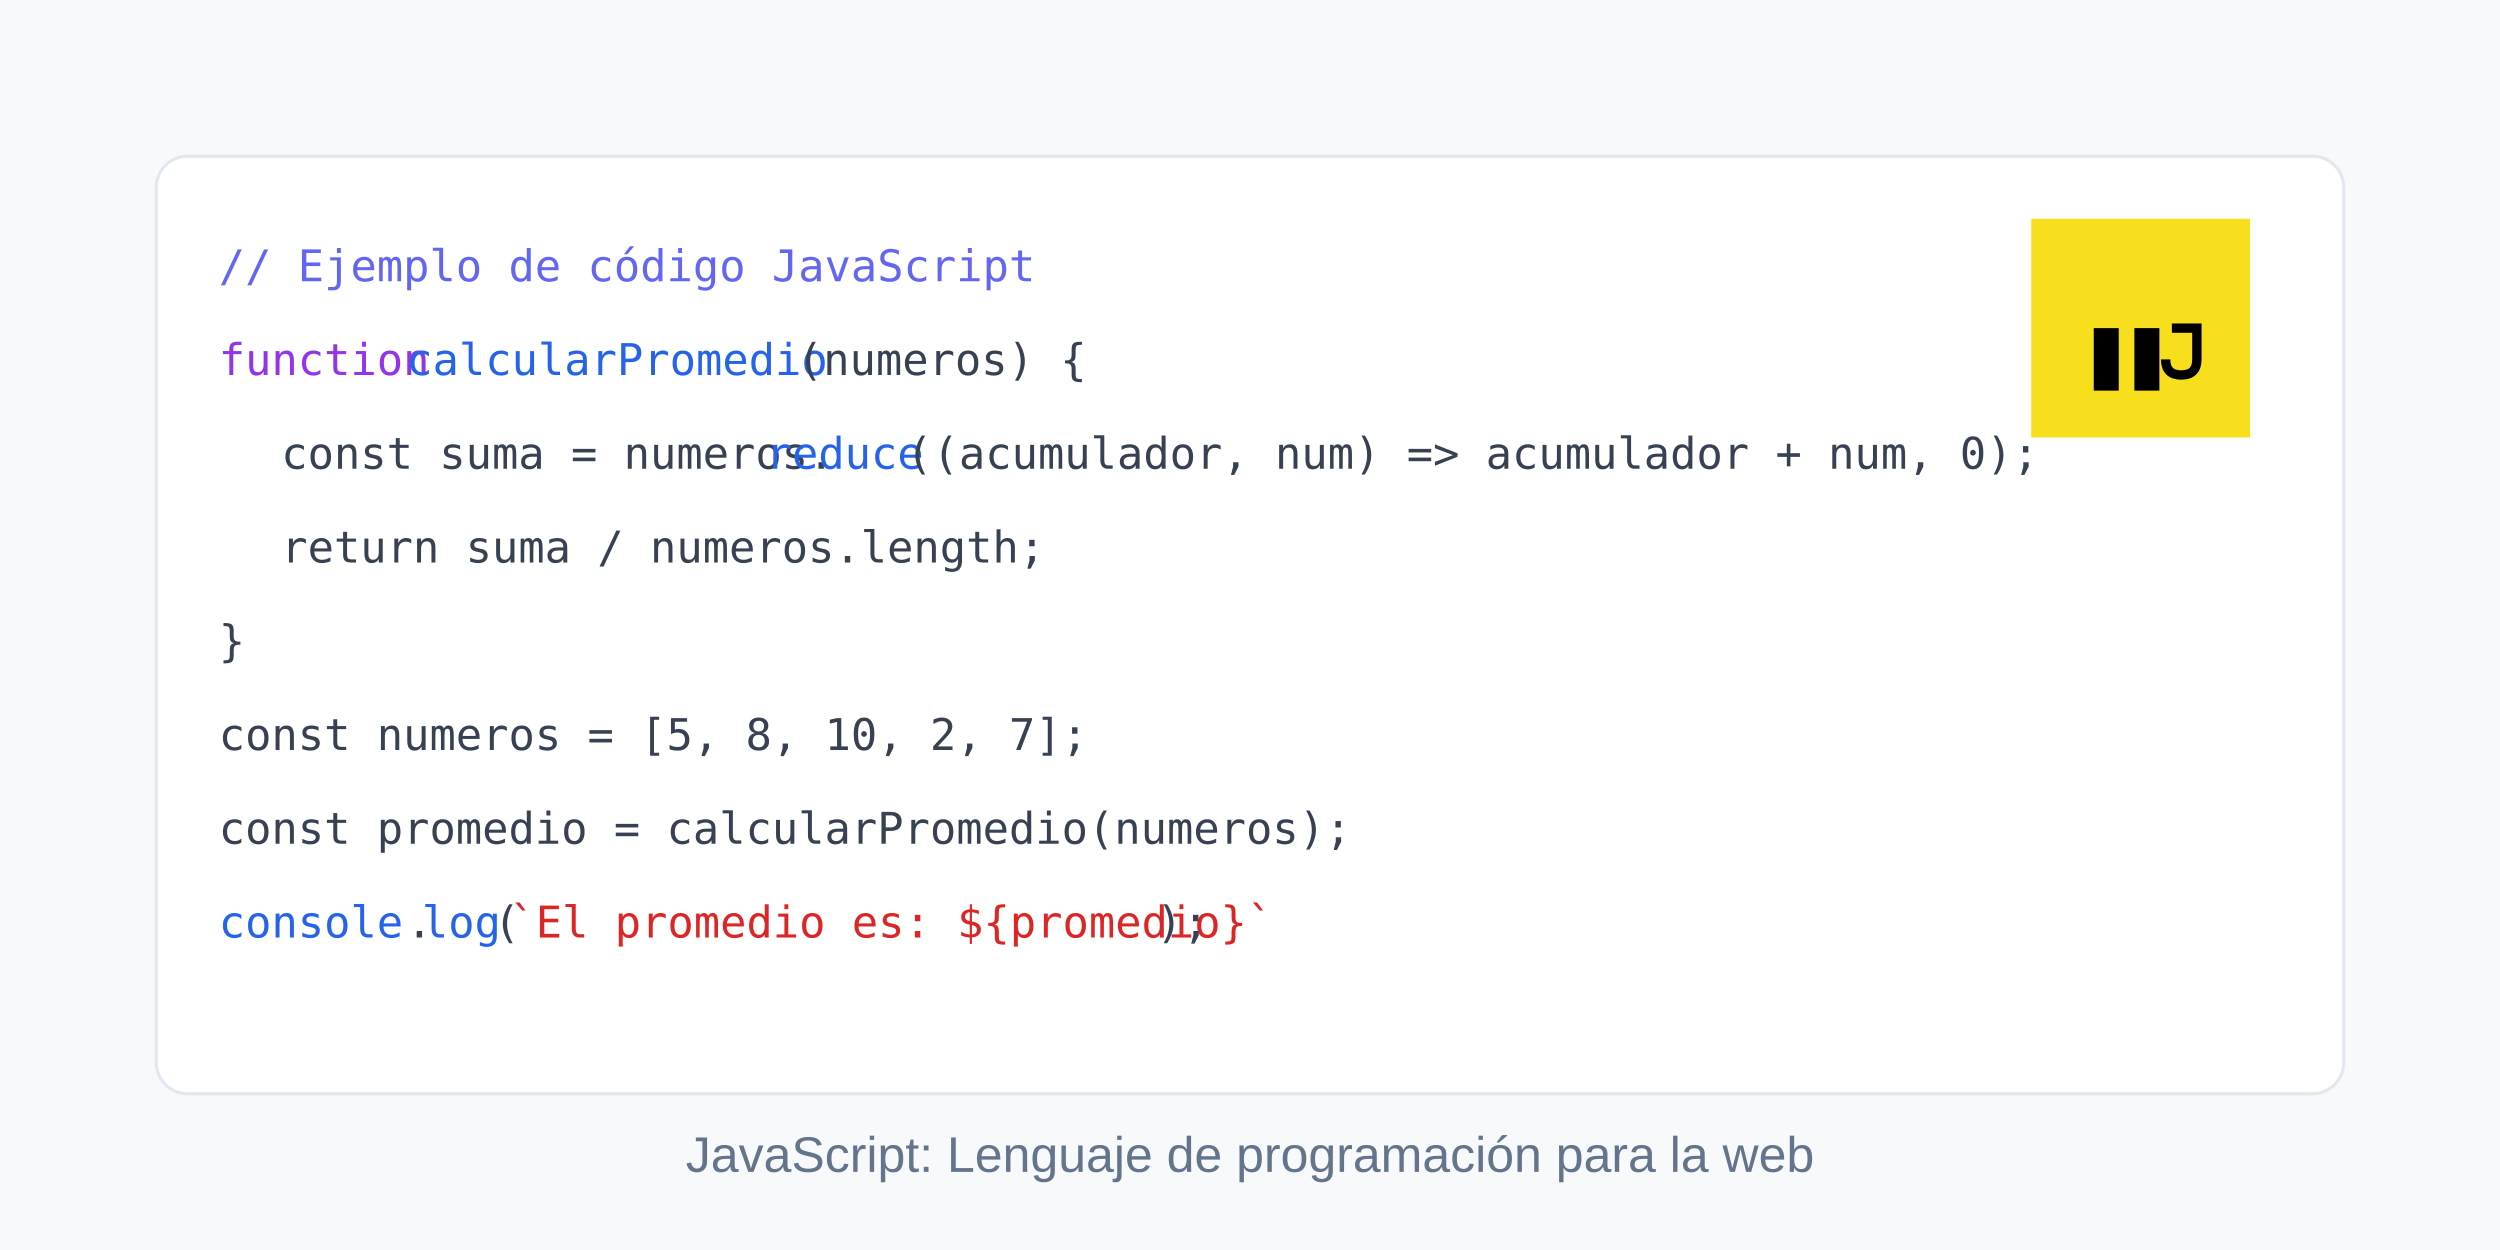
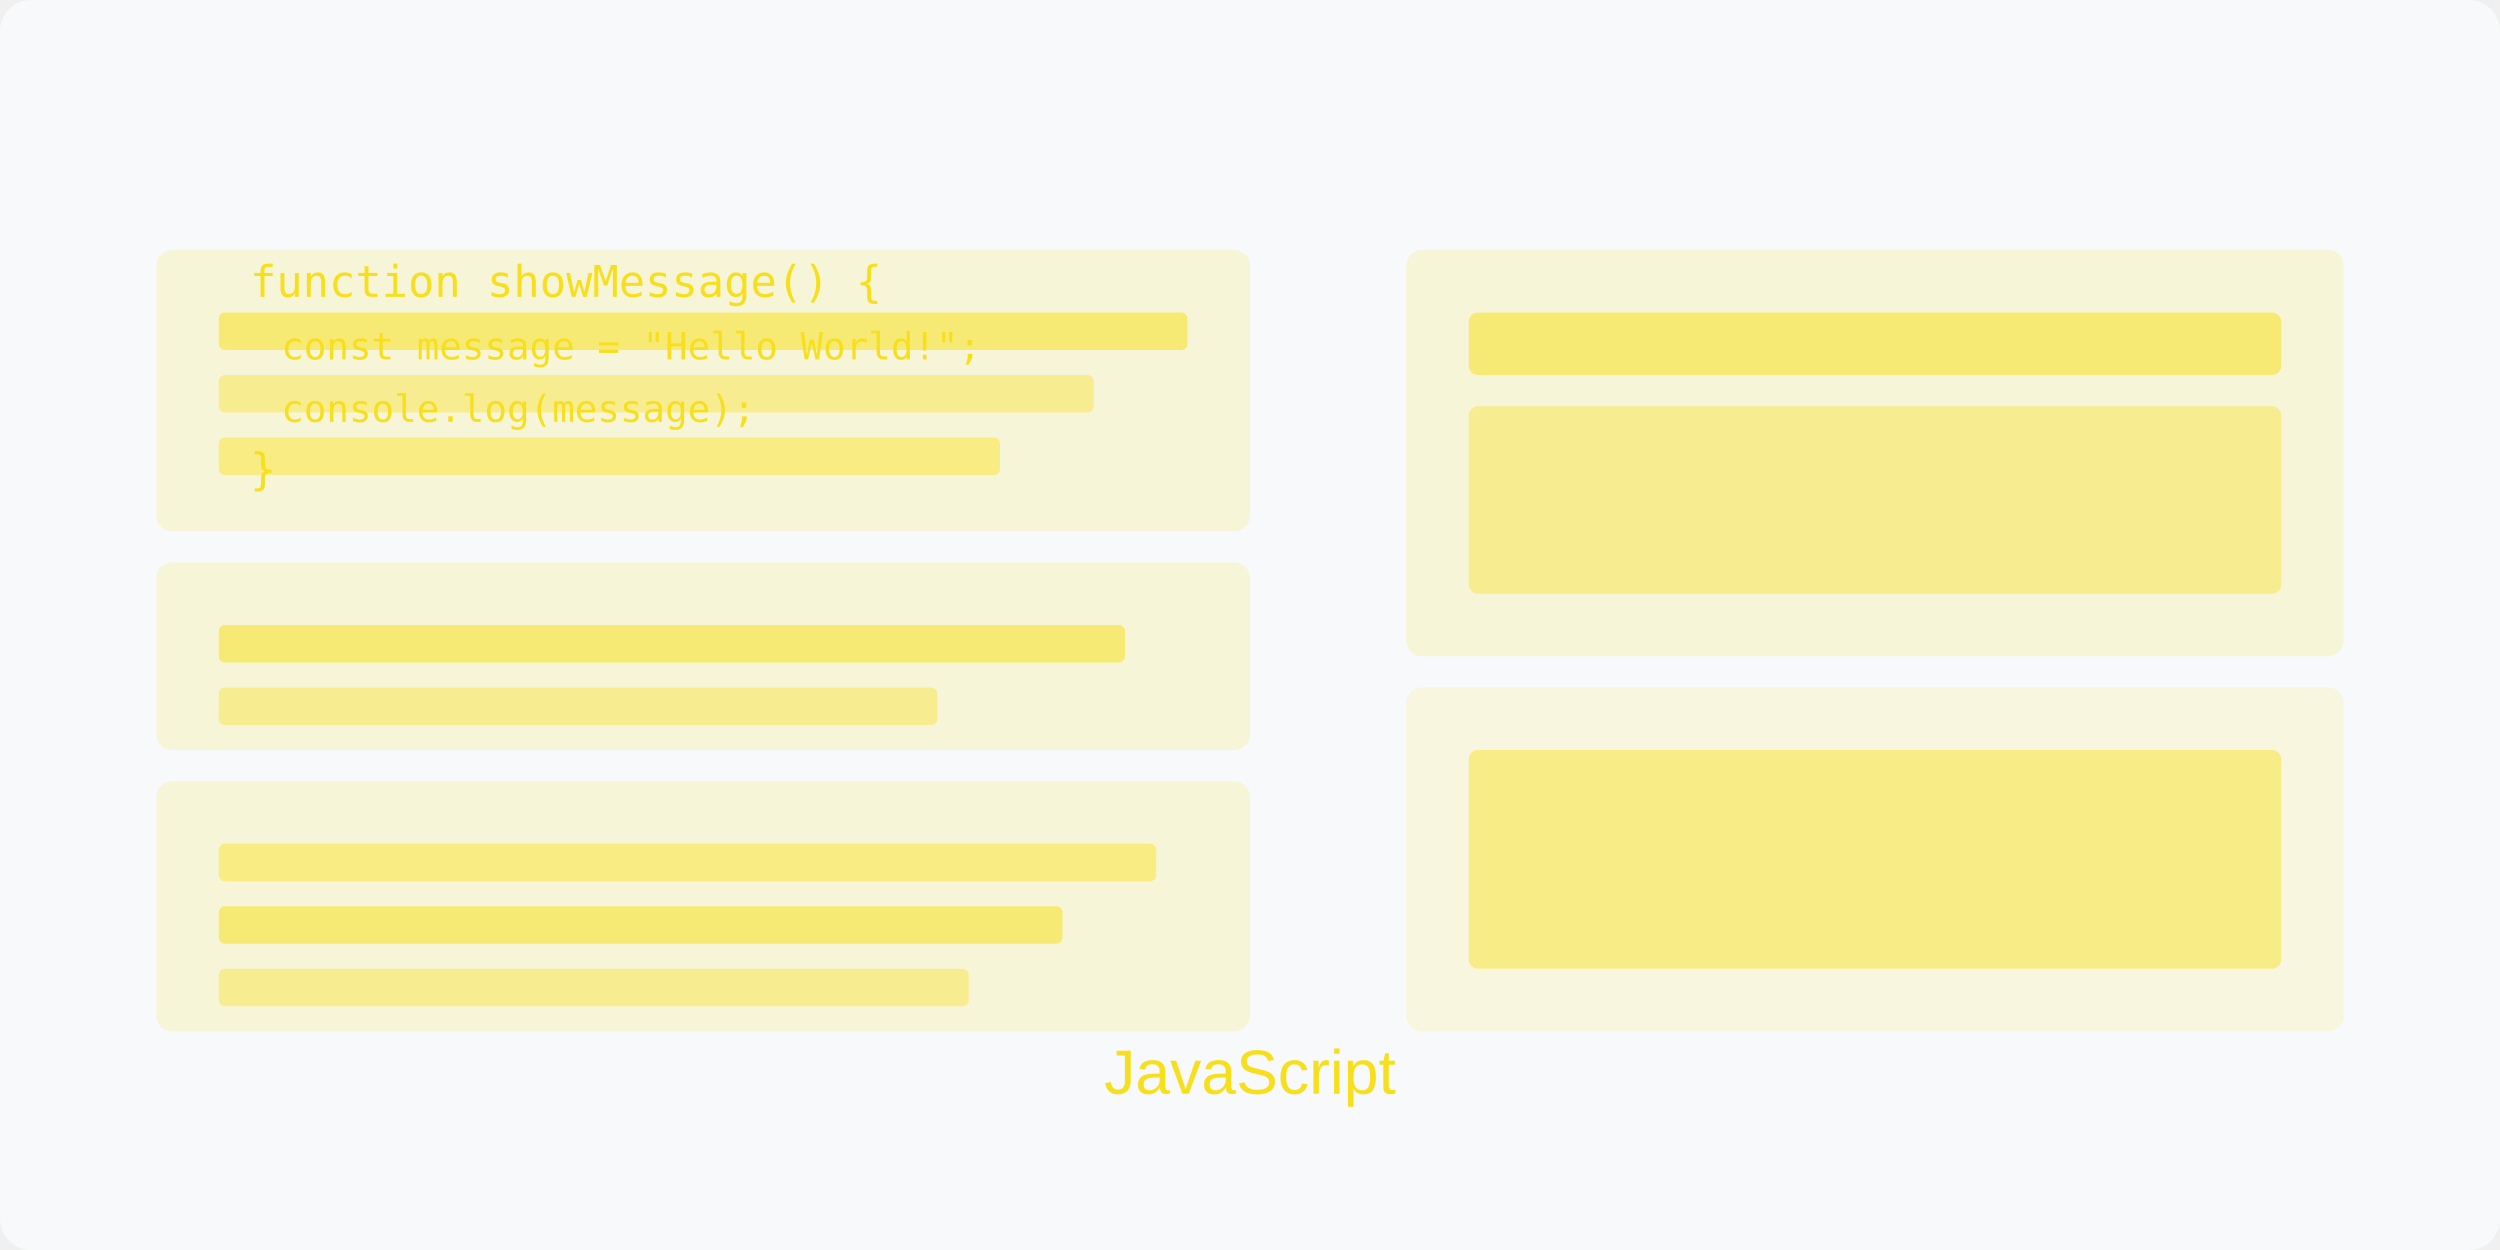
- <svg xmlns="http://www.w3.org/2000/svg" width="800" height="400">
-   <rect width="800" height="400" fill="#f8f9fa" />
-   <rect x="50" y="50" width="700" height="300" rx="10" fill="#ffffff" stroke="#e2e8f0" stroke-width="1" />
-   <text x="70" y="90" font-family="Consolas, monospace" font-size="14" fill="#6366f1">// Ejemplo de código JavaScript</text>
-   <text x="70" y="120" font-family="Consolas, monospace" font-size="14" fill="#9333ea">function</text>
-   <text x="130" y="120" font-family="Consolas, monospace" font-size="14" fill="#2563eb"> calcularPromedio</text>
-   <text x="255" y="120" font-family="Consolas, monospace" font-size="14" fill="#374151">(numeros) {</text>
-   <text x="90" y="150" font-family="Consolas, monospace" font-size="14" fill="#374151">  const suma = numeros.</text>
-   <text x="245" y="150" font-family="Consolas, monospace" font-size="14" fill="#2563eb">reduce</text>
-   <text x="290" y="150" font-family="Consolas, monospace" font-size="14" fill="#374151">((acumulador, num) =&gt; acumulador + num, 0);</text>
-   <text x="90" y="180" font-family="Consolas, monospace" font-size="14" fill="#374151">  return suma / numeros.length;</text>
-   <text x="70" y="210" font-family="Consolas, monospace" font-size="14" fill="#374151">}</text>
-   <text x="70" y="240" font-family="Consolas, monospace" font-size="14" fill="#374151">const numeros = [5, 8, 10, 2, 7];</text>
-   <text x="70" y="270" font-family="Consolas, monospace" font-size="14" fill="#374151">const promedio = calcularPromedio(numeros);</text>
-   <text x="70" y="300" font-family="Consolas, monospace" font-size="14" fill="#2563eb">console</text>
-   <text x="130" y="300" font-family="Consolas, monospace" font-size="14" fill="#374151">.</text>
-   <text x="135" y="300" font-family="Consolas, monospace" font-size="14" fill="#2563eb">log</text>
-   <text x="158" y="300" font-family="Consolas, monospace" font-size="14" fill="#374151">(</text>
-   <text x="163" y="300" font-family="Consolas, monospace" font-size="14" fill="#dc2626">`El promedio es: ${promedio}`</text>
-   <text x="370" y="300" font-family="Consolas, monospace" font-size="14" fill="#374151">);</text>
-   <g transform="translate(650, 70)">
-     <rect width="70" height="70" fill="#f7df1e" />
-     <path d="M20,55 L28,55 L28,35 L20,35 Z" fill="#000000" />
-     <path d="M33,55 L41,55 L41,35 L33,35 Z" fill="#000000" />
-     <path d="M45,35 L53,35 L53,45 Q53,50 48,50 Q43,50 43,45" stroke="#000000" stroke-width="3" fill="none" />
+ <svg xmlns="http://www.w3.org/2000/svg" width="800" height="400" viewBox="0 0 800 400">
+   <rect width="800" height="400" fill="#f8f9fa" rx="10" ry="10" />
+   <g fill="#f7df1e" opacity="0.8">
+     <rect x="50" y="80" width="350" height="90" rx="5" opacity="0.2" />
+     <rect x="50" y="180" width="350" height="60" rx="5" opacity="0.2" />
+     <rect x="50" y="250" width="350" height="80" rx="5" opacity="0.2" />
+     <rect x="70" y="100" width="310" height="12" rx="2" opacity="0.7" />
+     <rect x="70" y="120" width="280" height="12" rx="2" opacity="0.5" />
+     <rect x="70" y="140" width="250" height="12" rx="2" opacity="0.6" />
+     <rect x="70" y="200" width="290" height="12" rx="2" opacity="0.7" />
+     <rect x="70" y="220" width="230" height="12" rx="2" opacity="0.5" />
+     <rect x="70" y="270" width="300" height="12" rx="2" opacity="0.6" />
+     <rect x="70" y="290" width="270" height="12" rx="2" opacity="0.7" />
+     <rect x="70" y="310" width="240" height="12" rx="2" opacity="0.5" />
+     <rect x="450" y="80" width="300" height="130" rx="5" opacity="0.2" />
+     <rect x="470" y="100" width="260" height="20" rx="3" opacity="0.7" />
+     <rect x="470" y="130" width="260" height="60" rx="3" opacity="0.5" />
+     <rect x="450" y="220" width="300" height="110" rx="5" opacity="0.15" />
+     <rect x="470" y="240" width="260" height="70" rx="3" opacity="0.6" />
  </g>
-   <text x="400" y="375" font-family="Arial, sans-serif" font-size="16" text-anchor="middle" fill="#64748b">
-     JavaScript: Lenguaje de programación para la web
+   <text x="80" y="95" font-family="monospace" font-size="14" fill="#f7df1e">function showMessage() {</text>
+   <text x="90" y="115" font-family="monospace" font-size="12" fill="#f7df1e">  const message = "Hello World!";</text>
+   <text x="90" y="135" font-family="monospace" font-size="12" fill="#f7df1e">  console.log(message);</text>
+   <text x="80" y="155" font-family="monospace" font-size="14" fill="#f7df1e">}</text>
+   <text x="400" y="350" font-family="Arial, sans-serif" font-size="20" text-anchor="middle" fill="#f7df1e">
+     JavaScript
  </text>
</svg>
